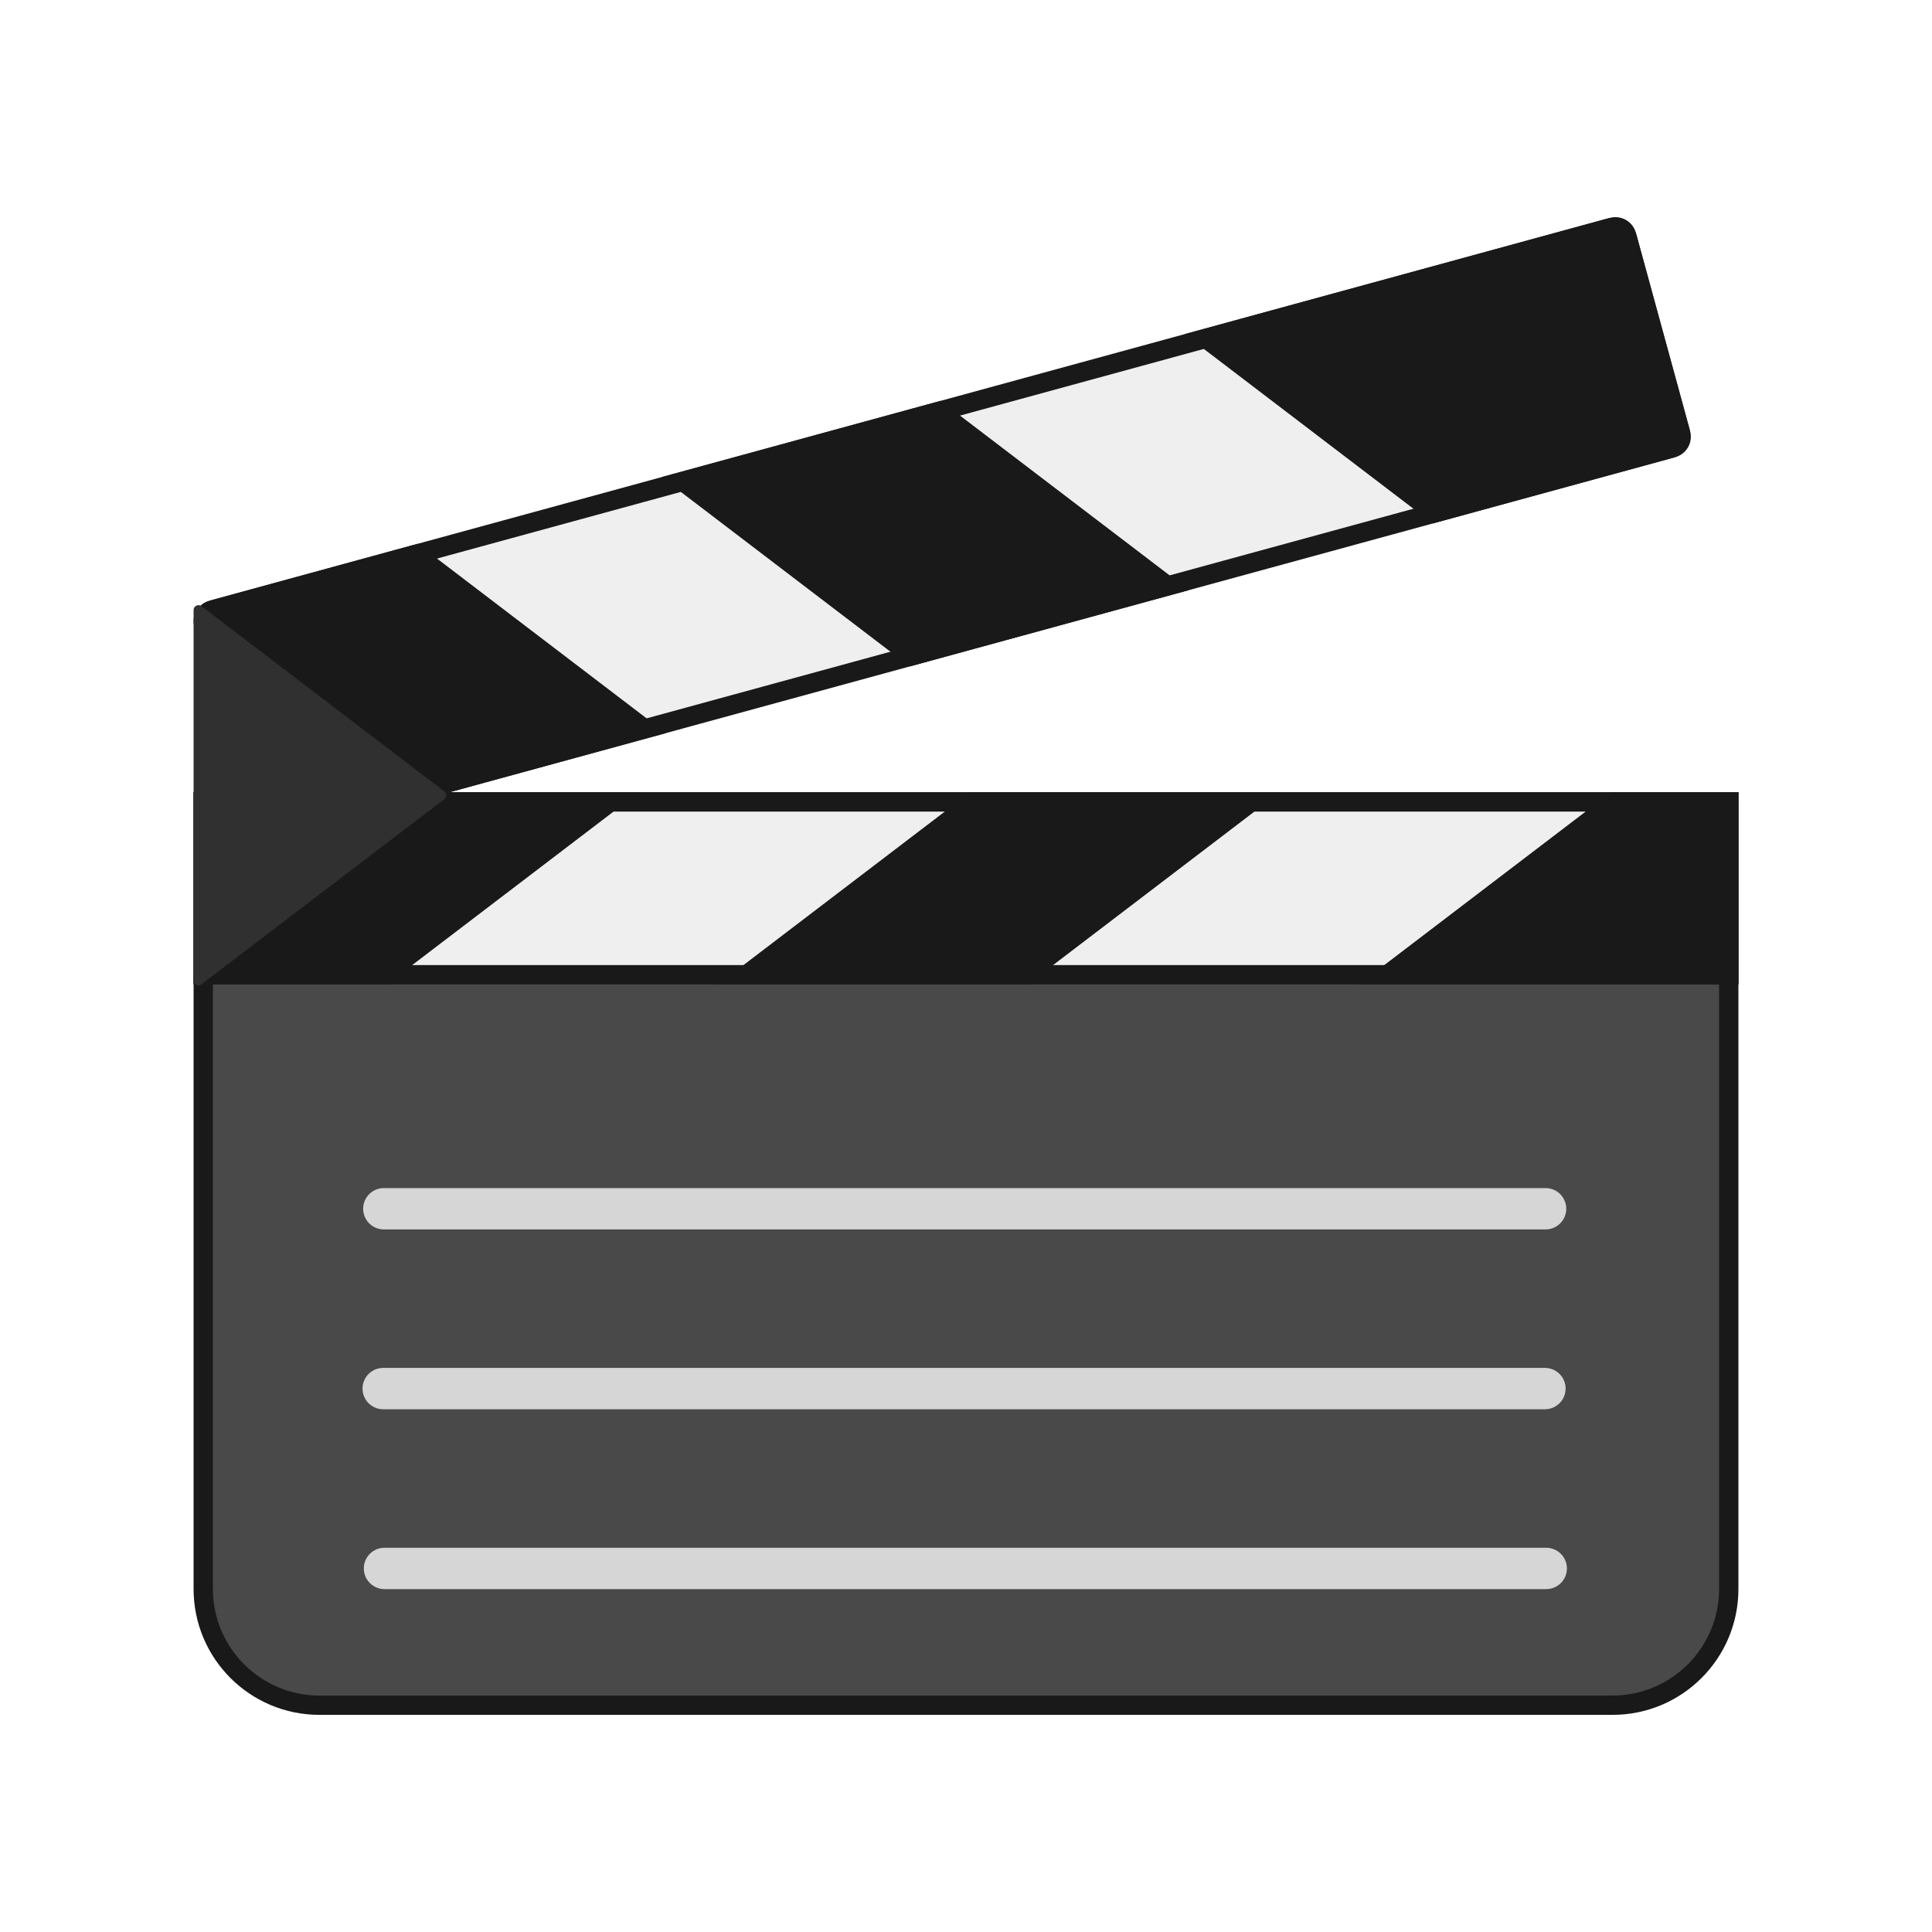
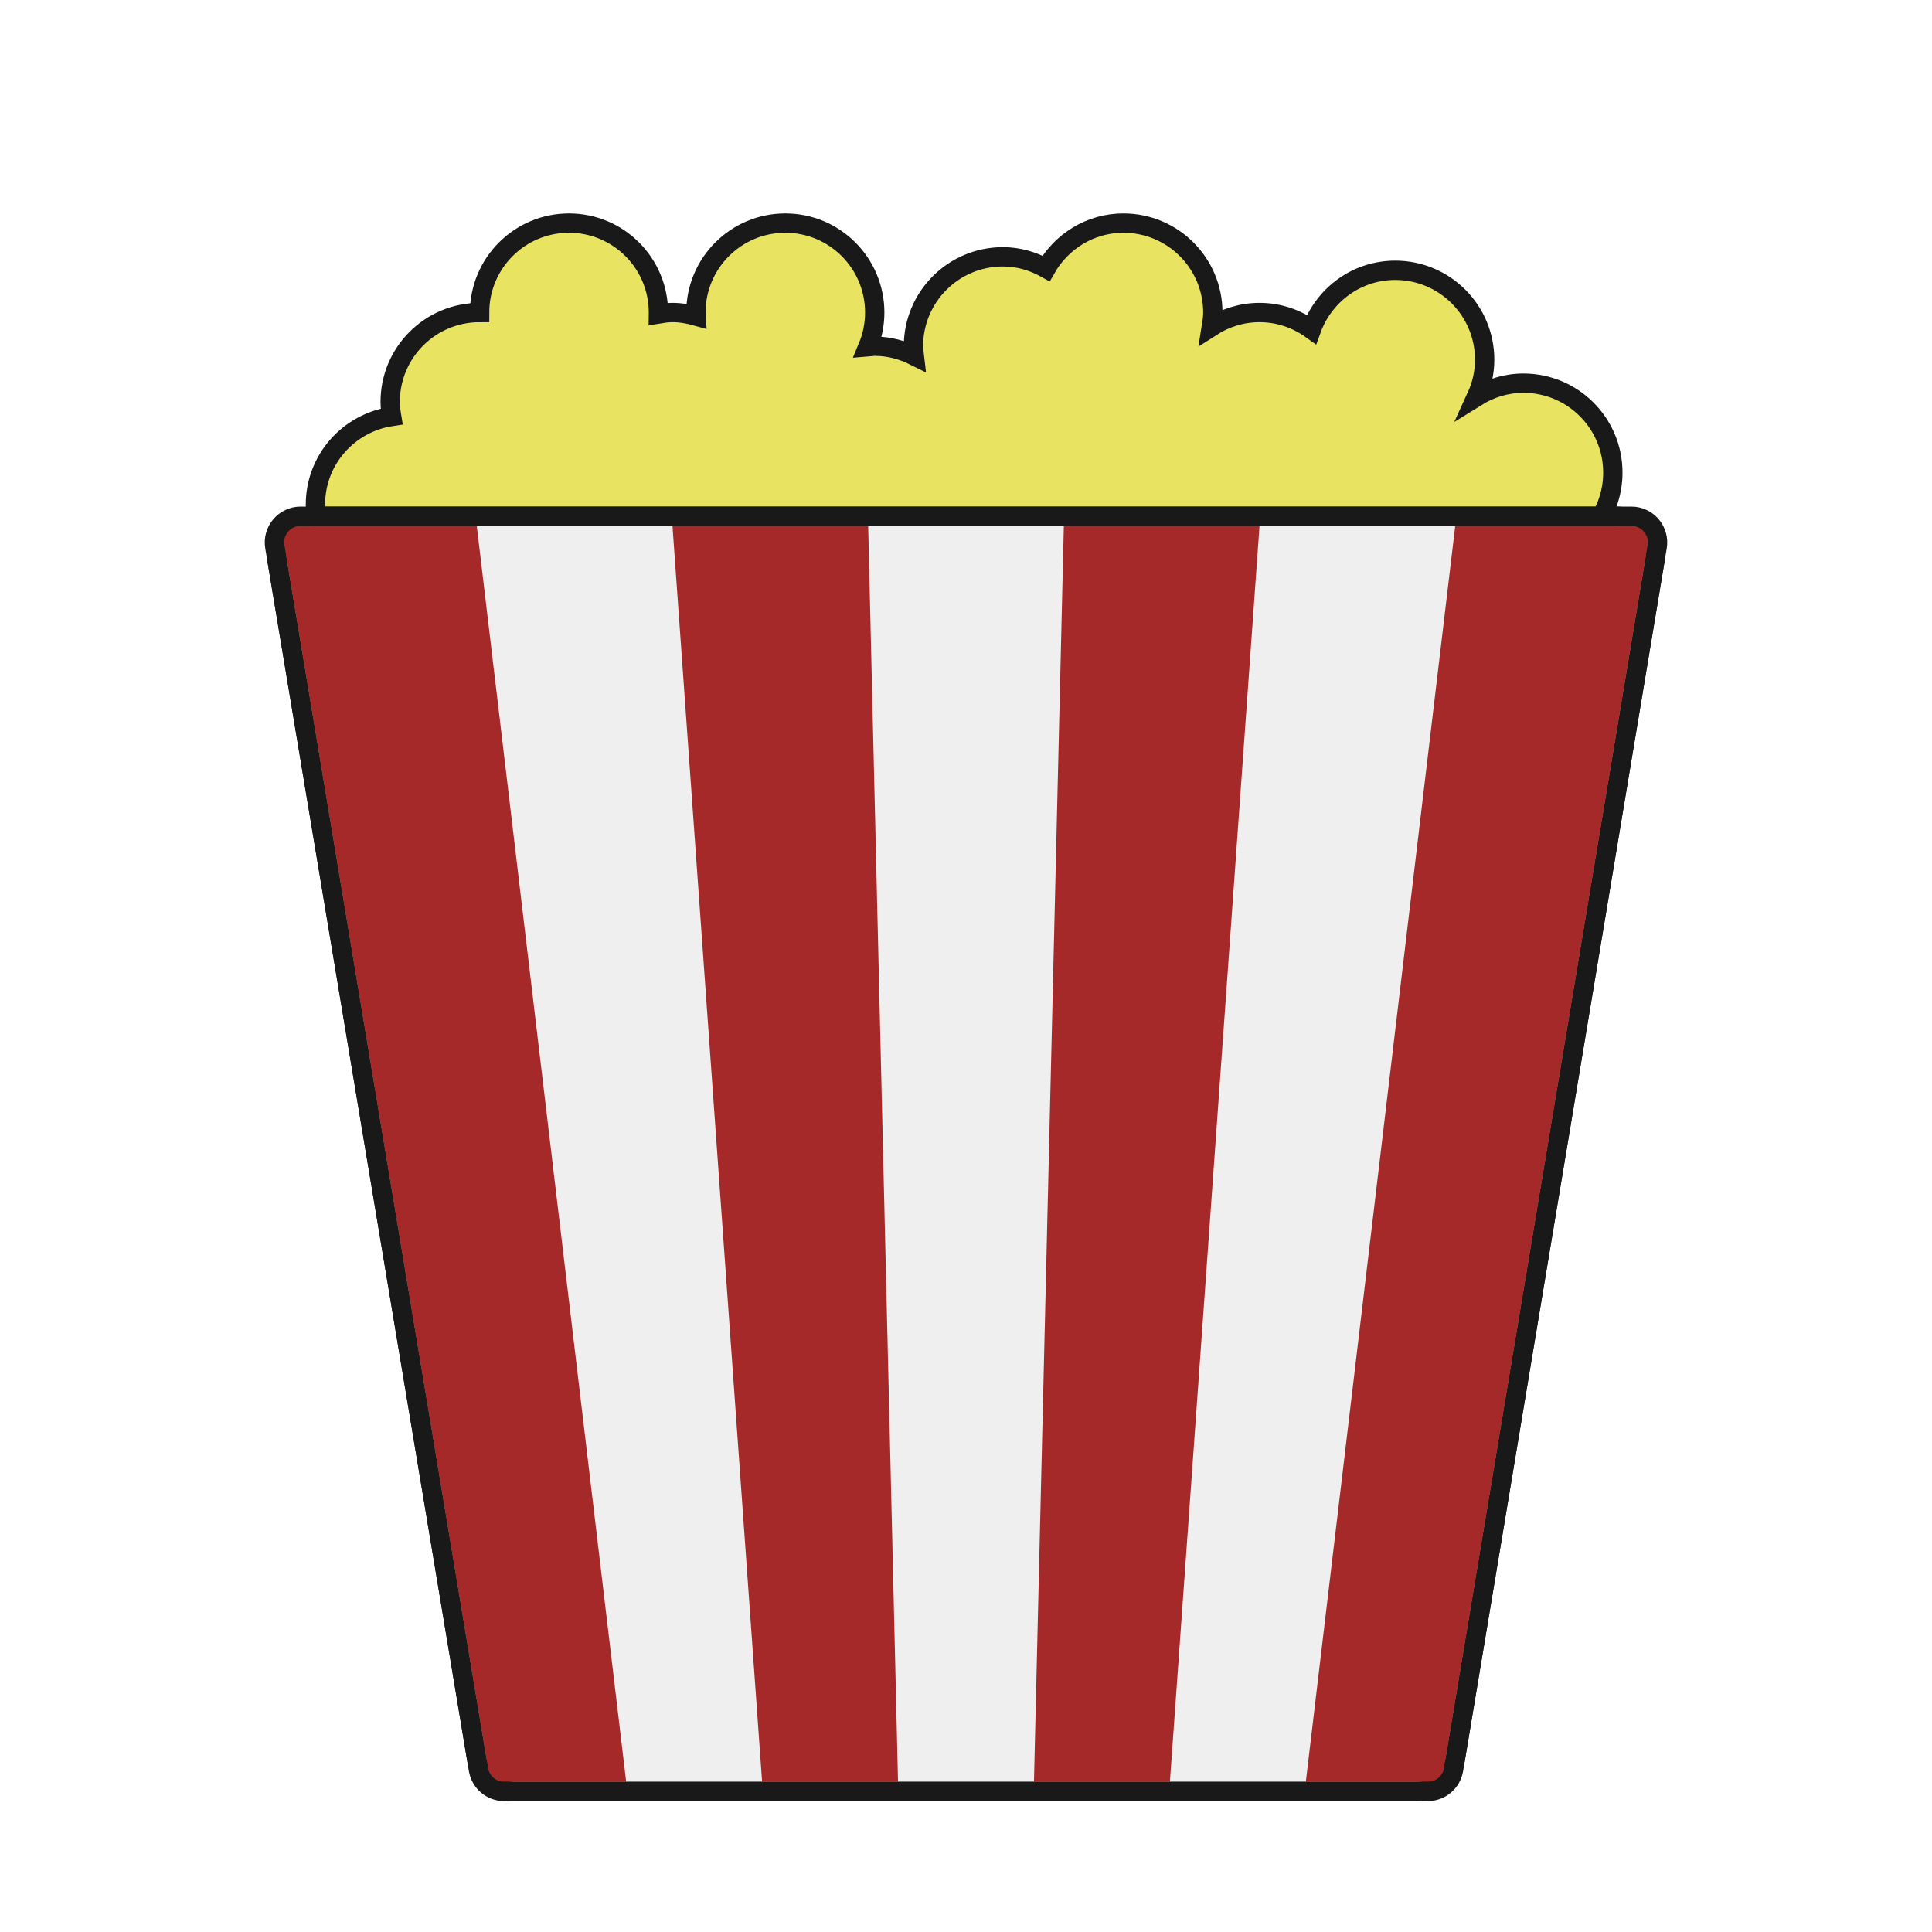
<svg xmlns="http://www.w3.org/2000/svg" enable-background="new 0 0 100 100" version="1.1" viewBox="0 0 100 100" xml:space="preserve">
-   <g id="Layer_2">
+   <g id="Layer_8">
+     <path d="M83.48,24.461c0-2.556-2.072-4.628-4.628-4.628   c-0.896,0-1.725,0.266-2.434,0.707c0.269-0.587,0.428-1.233,0.428-1.921c0-2.556-2.072-4.628-4.628-4.628   c-2.002,0-3.691,1.278-4.336,3.058c-0.759-0.544-1.683-0.873-2.688-0.873c-0.92,0-1.773,0.276-2.493,0.739   c0.039-0.242,0.075-0.486,0.075-0.739c0-2.556-2.072-4.628-4.628-4.628c-1.721,0-3.206,0.951-4.003,2.345   c-0.666-0.371-1.421-0.6-2.237-0.6c-2.556,0-4.628,2.072-4.628,4.628c0,0.172,0.032,0.334,0.051,0.501   c-0.622-0.31-1.313-0.501-2.055-0.501c-0.122,0-0.237,0.027-0.357,0.036c0.229-0.549,0.357-1.15,0.357-1.781   c0-2.556-2.072-4.628-4.628-4.628s-4.628,2.072-4.628,4.628c0,0.064,0.016,0.123,0.019,0.186c-0.394-0.109-0.8-0.186-1.228-0.186   c-0.253,0-0.497,0.035-0.739,0.075c0-0.025,0.008-0.049,0.008-0.075c0-2.556-2.072-4.628-4.628-4.628s-4.628,2.072-4.628,4.628   c-2.556,0-4.628,2.072-4.628,4.628c0,0.258,0.035,0.506,0.076,0.752c-2.23,0.333-3.945,2.237-3.945,4.56   c0,2.2,1.538,4.033,3.595,4.503l-2.296,3.024l29.658,7.284l24.94-4.856l8.834-4.097l-0.45-3.231   C82.289,28.051,83.48,26.397,83.48,24.461z" fill="#E8E462" stroke="#191919" stroke-miterlimit="10" />
    <g>
-       <path d="M16.534,88.261c-3.316,0-6.014-2.698-6.014-6.014V41.508H89.48v40.739c0,3.316-2.698,6.014-6.014,6.014     H16.534z" fill="#494949" />
-       <path d="M88.979,42.008v5.514v25.677v9.049c0,3.04-2.473,5.514-5.514,5.514H16.534     c-3.04,0-5.514-2.473-5.514-5.514V68.638V47.522v-5.514h5.514h66.932H88.979 M89.979,41.008h-6.514H16.534h-6.514v6.514v21.116     v13.609c0,3.597,2.916,6.514,6.514,6.514h66.932c3.597,0,6.514-2.916,6.514-6.514v-9.049V47.522V41.008L89.979,41.008z" fill="#191919" />
+       <path d="M26.663,92.726c-0.991,0-1.829-0.71-1.993-1.688L14.35,29.072c-0.098-0.587,0.066-1.184,0.451-1.638    s0.947-0.714,1.542-0.714h67.313c0.596,0,1.157,0.26,1.542,0.714s0.549,1.051,0.451,1.638L75.33,91.037    c-0.163,0.979-1.001,1.689-1.993,1.689H26.663z" fill="#EFEFEF" />
+       <path d="M83.656,27.22c0.94,0,1.654,0.844,1.5,1.771l-10.32,61.964c-0.122,0.733-0.757,1.271-1.5,1.271H26.663    c-0.743,0-1.378-0.538-1.5-1.271L14.844,28.99c-0.154-0.927,0.56-1.771,1.5-1.771H83.656 M83.656,26.22H16.344    c-0.742,0-1.443,0.325-1.923,0.891c-0.48,0.566-0.685,1.311-0.563,2.044l10.32,61.964c0.203,1.221,1.249,2.107,2.486,2.107h46.673    c1.237,0,2.283-0.886,2.486-2.107l10.32-61.965c0.122-0.732-0.083-1.477-0.563-2.044C85.1,26.544,84.399,26.22,83.656,26.22    L83.656,26.22z" fill="#191919" />
    </g>
+     <polygon fill="#A52929" points="32.411,92.225 25.375,92.225 14.549,27.22 24.678,27.22  " />
+     <polygon fill="#A52929" points="46.482,92.225 39.446,92.225 34.807,27.22 44.936,27.22  " />
+     <polygon fill="#A52929" points="60.554,92.225 53.518,92.225 55.064,27.22 65.193,27.22  " />
+     <polygon fill="#A52929" points="74.625,92.225 67.589,92.225 75.322,27.22 85.451,27.22  " />
    <g>
-       <path d="M14.021,42.989c-0.33,0-0.621-0.223-0.708-0.541l-2.735-10.003c-0.107-0.391,0.125-0.795,0.516-0.902     l72.23-19.746c0.064-0.018,0.129-0.026,0.194-0.026c0.33,0,0.621,0.223,0.708,0.542l2.735,10.003     c0.107,0.391-0.124,0.796-0.515,0.902l-72.23,19.746C14.151,42.98,14.086,42.989,14.021,42.989z" fill="#EFEFEF" />
-       <g>
-         <path d="M83.518,12.271c0.086,0,0.193,0.054,0.226,0.173l2.735,10.003c0.021,0.077-0.001,0.14-0.023,0.178      c-0.022,0.039-0.064,0.089-0.142,0.11l-72.23,19.746c-0.021,0.006-0.042,0.009-0.063,0.009c-0.086,0-0.193-0.054-0.226-0.173      l-2.735-10.003c-0.021-0.077,0.001-0.14,0.023-0.178c0.022-0.039,0.064-0.089,0.142-0.11l72.23-19.746      C83.476,12.273,83.497,12.271,83.518,12.271 M83.518,11.271c-0.108,0-0.217,0.014-0.326,0.044L10.961,31.06      c-0.658,0.18-1.045,0.859-0.865,1.517l2.735,10.003c0.15,0.549,0.647,0.909,1.19,0.909c0.108,0,0.217-0.014,0.326-0.044      L86.578,23.7c0.658-0.18,1.045-0.859,0.865-1.517L84.708,12.18C84.558,11.631,84.061,11.271,83.518,11.271L83.518,11.271z" fill="#191919" />
-       </g>
-     </g>
-     <g>
-       <rect fill="#EFEFEF" height="8.944" width="78.959" x="10.521" y="41.508" />
-       <path d="M88.979,42.008v7.944H11.021v-7.944H88.979 M89.979,41.008H10.021v9.944h79.959V41.008L89.979,41.008z" fill="#191919" />
-     </g>
-     <g>
-       <g>
-         <polygon fill="#191919" points="10.521,50.452 10.521,41.508 31.588,41.508 19.856,50.452    " />
-         <path d="M30.108,42.008l-10.42,7.943h-8.667v-7.943H30.108 M33.069,41.008H10.021v9.943h10.073l-0.035-0.026      L33.069,41.008L33.069,41.008z" fill="#191919" />
-       </g>
-       <g>
-         <polygon fill="#191919" points="38.65,50.452 50.383,41.508  64.759,41.508 53.026,50.452    " />
-         <path d="M63.278,42.008l-10.42,7.943H40.131l10.42-7.943H63.278 M66.24,41.008H50.214L37.17,50.952h16.095      l-0.035-0.026L66.24,41.008L66.24,41.008z" fill="#191919" />
-       </g>
-       <g>
-         <polygon fill="#191919" points="71.821,50.452 83.553,41.508 89.48,41.508 89.48,50.452    " />
-         <path d="M88.979,42.008v7.943H73.302l10.42-7.943H88.979 M89.979,41.008h-6.595l-13.044,9.943h19.639V41.008      L89.979,41.008z" fill="#191919" />
-       </g>
-     </g>
-     <g>
-       <g>
-         <polygon fill="#191919" points="35.345,24.913 48.582,21.294 60.433,30.329 47.196,33.947    " />
-         <path d="M48.475,21.842l10.85,8.271L47.303,33.4l-10.85-8.271L48.475,21.842 M48.688,20.747l-14.451,3.95      l12.852,9.797l14.451-3.95L48.688,20.747L48.688,20.747z" fill="#191919" />
-       </g>
-       <g>
-         <path d="M13.924,43.021c-0.268,0-0.504-0.181-0.575-0.44l-2.807-10.269c-0.087-0.317,0.101-0.646,0.418-0.733      l10.551-2.885l11.851,9.035l-19.28,5.271C14.031,43.014,13.978,43.021,13.924,43.021C13.925,43.021,13.925,43.021,13.924,43.021z     " fill="#191919" />
-         <path d="M21.405,29.242l10.85,8.271l-18.331,5.008c-0.025,0-0.077-0.015-0.093-0.072L11.024,32.18      c-0.012-0.044,0.024-0.107,0.068-0.119L21.405,29.242 M21.618,28.147l-10.79,2.95c-0.584,0.16-0.929,0.763-0.769,1.347      l2.807,10.269c0.133,0.488,0.575,0.808,1.057,0.808c0.096,0,0.193-0.013,0.29-0.039l20.256-5.537L21.618,28.147L21.618,28.147z" fill="#191919" />
-       </g>
-       <g>
-         <path d="M62.415,17.513l21.042-5.752c0.052-0.014,0.105-0.021,0.158-0.021c0.268,0,0.504,0.181,0.575,0.44      l2.807,10.269c0.042,0.154,0.022,0.315-0.057,0.453c-0.079,0.139-0.207,0.238-0.361,0.28l-12.312,3.366L62.415,17.513z" fill="#191919" />
-         <path d="M83.615,12.239c0.025,0,0.077,0.015,0.093,0.072l2.807,10.269c0.012,0.044-0.024,0.107-0.068,0.119      l-12.074,3.301l-10.85-8.271l20.065-5.485C83.597,12.24,83.606,12.239,83.615,12.239 M83.615,11.239      c-0.096,0-0.193,0.013-0.29,0.039l-22.017,6.019l12.852,9.797l12.55-3.431c0.584-0.16,0.929-0.763,0.769-1.347l-2.807-10.269      C84.539,11.56,84.097,11.239,83.615,11.239L83.615,11.239z" fill="#191919" />
-       </g>
-     </g>
-     <path d="M10.422,31.374l12.579,9.59c0.131,0.1,0.131,0.298,0,0.398l-12.579,9.59    c-0.165,0.126-0.402,0.008-0.402-0.199V31.573C10.021,31.366,10.258,31.248,10.422,31.374z" fill="#303030" />
-     <g>
-       <path d="M19.867,63.635h60.132c0.591,0,1.07-0.479,1.07-1.07c0-0.591-0.479-1.07-1.07-1.07H19.867     c-0.591,0-1.07,0.479-1.07,1.07C18.797,63.156,19.276,63.635,19.867,63.635z" fill="#D6D6D6" />
-       <path d="M19.834,72.943h60.132c0.591,0,1.07-0.479,1.07-1.07c0-0.591-0.479-1.07-1.07-1.07H19.834     c-0.591,0-1.07,0.479-1.07,1.07C18.764,72.464,19.243,72.943,19.834,72.943z" fill="#D6D6D6" />
-       <path d="M80.032,80.112H19.901c-0.591,0-1.07,0.479-1.07,1.07c0,0.591,0.479,1.07,1.07,1.07h60.132     c0.591,0,1.07-0.479,1.07-1.07C81.102,80.591,80.623,80.112,80.032,80.112z" fill="#D6D6D6" />
+       <path d="M84.438,27.22c0.531,0,0.934,0.476,0.847,1l-10.54,63.288c-0.069,0.414-0.427,0.718-0.847,0.718H26.103    c-0.42,0-0.778-0.304-0.847-0.718l-10.54-63.288c-0.087-0.523,0.316-1,0.847-1H84.438 M84.438,26.22H15.562    c-0.547,0-1.064,0.24-1.418,0.657c-0.354,0.418-0.505,0.967-0.415,1.507l10.54,63.288c0.15,0.9,0.921,1.553,1.833,1.553h47.795    c0.912,0,1.684-0.653,1.833-1.553l10.54-63.288c0.09-0.54-0.061-1.089-0.415-1.507C85.502,26.459,84.985,26.22,84.438,26.22    L84.438,26.22z" fill="#191919" />
    </g>
  </g>
</svg>
